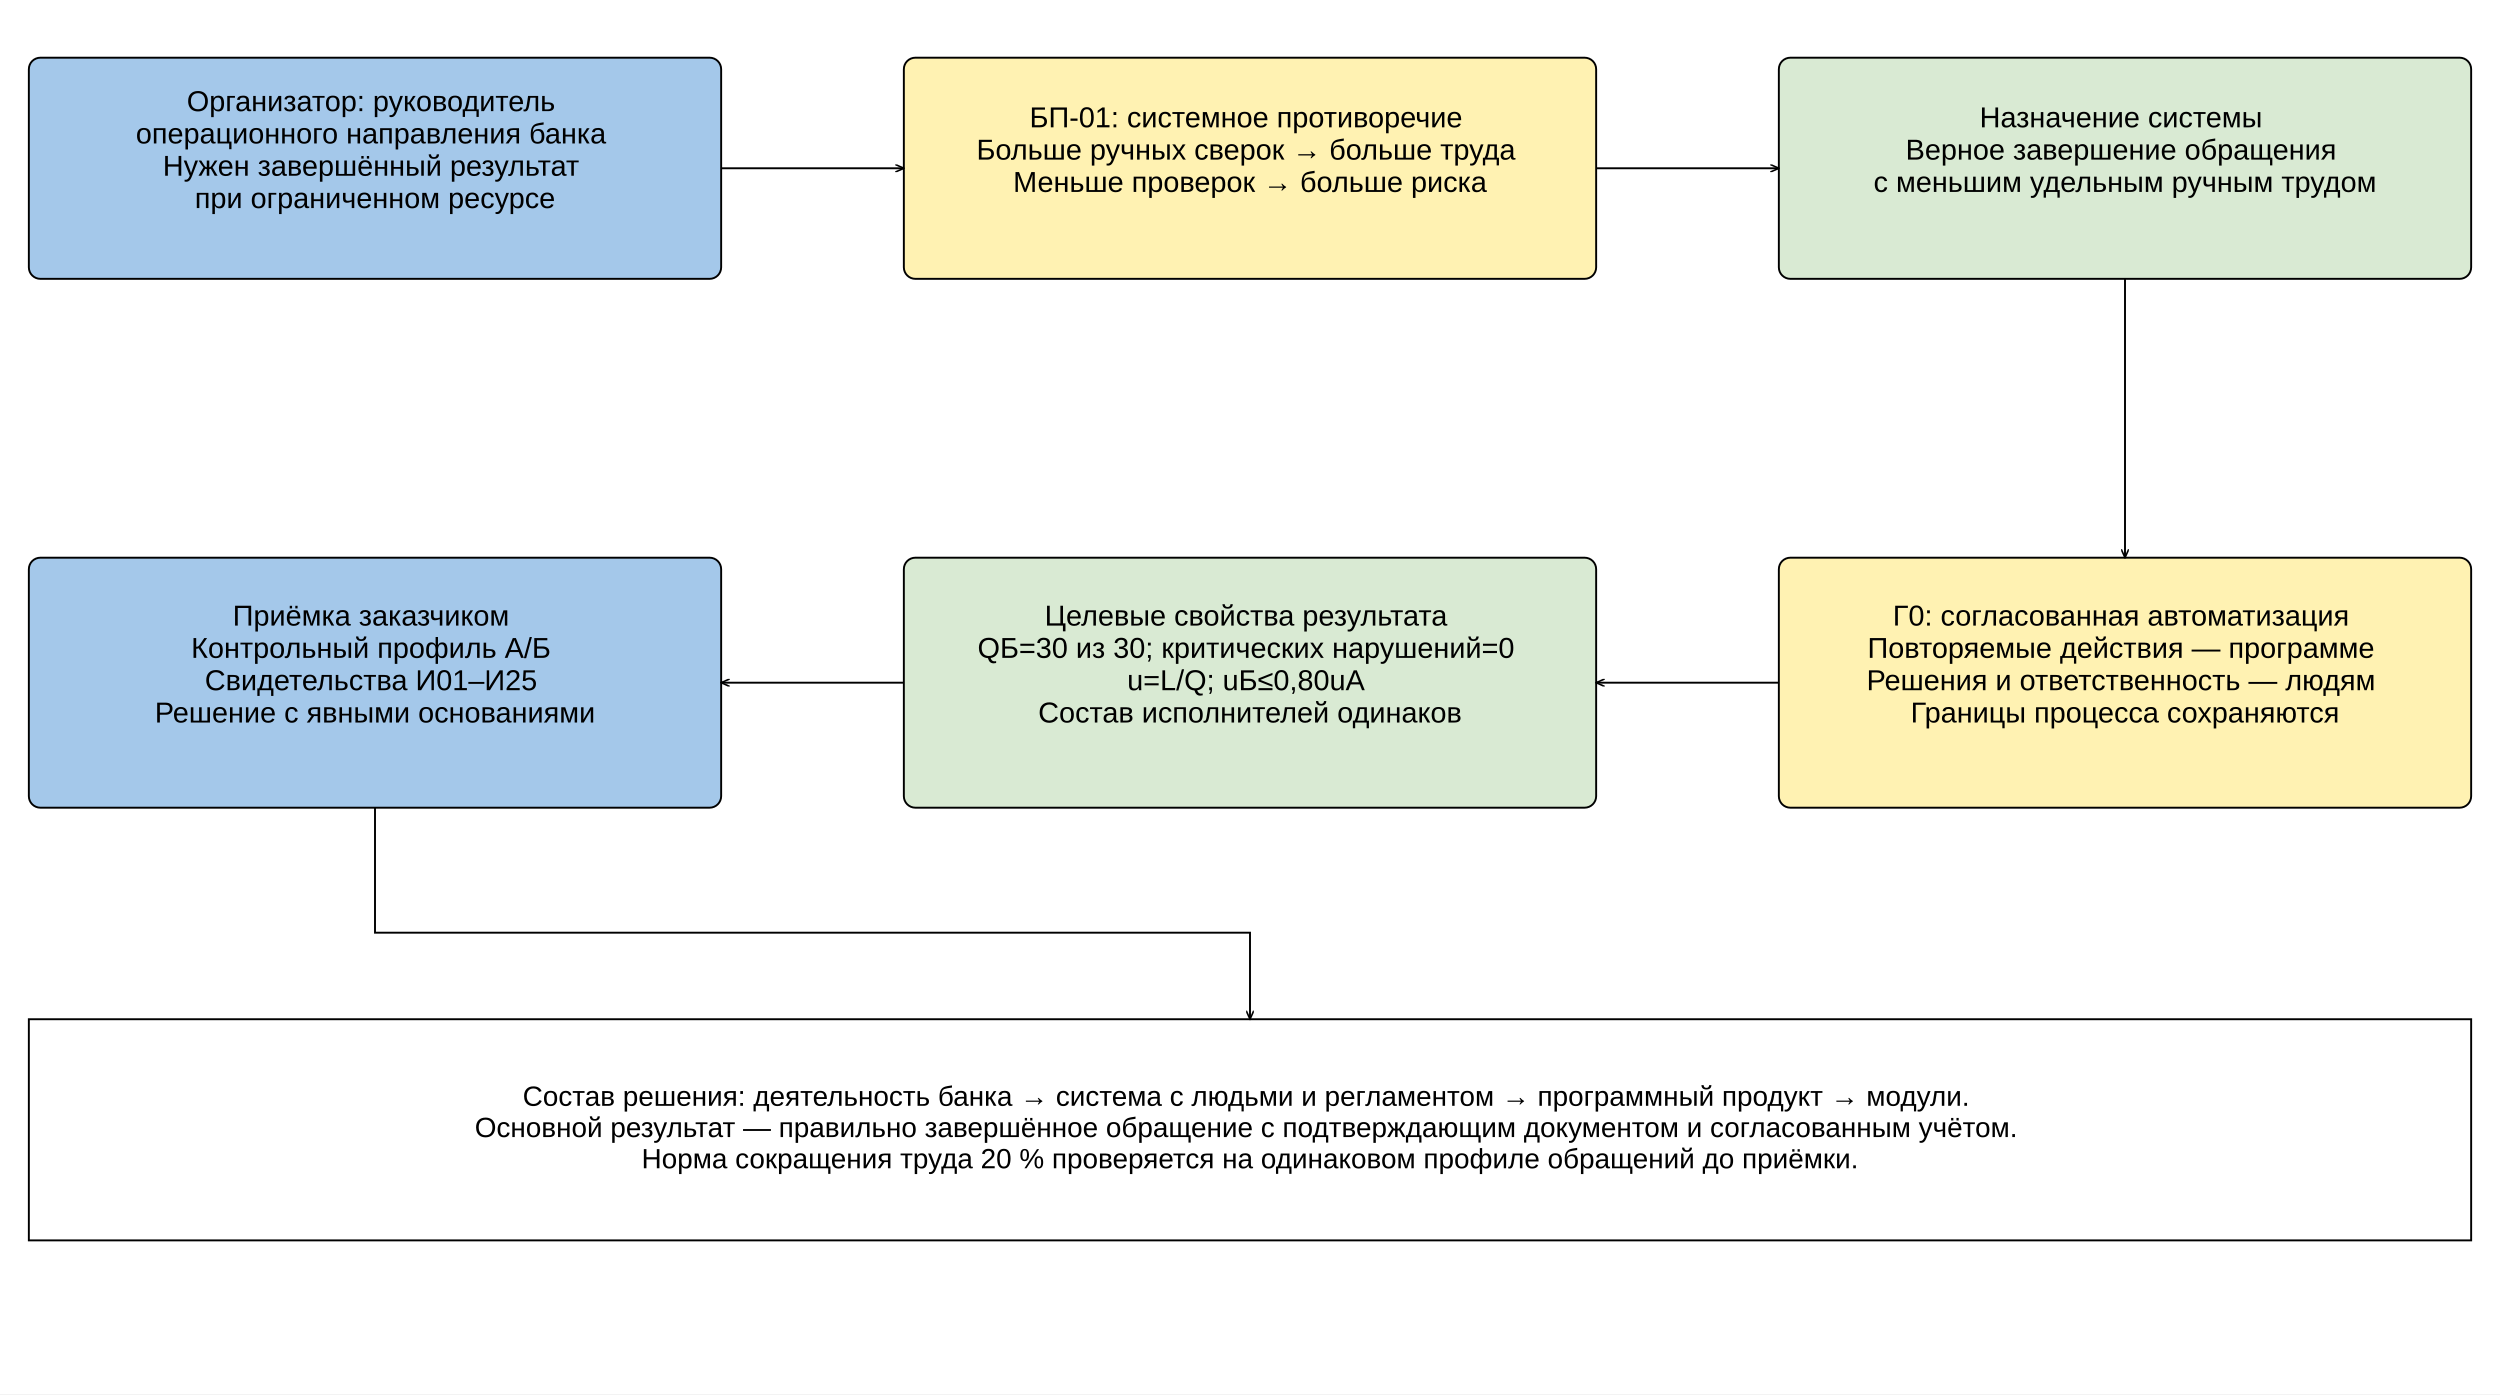
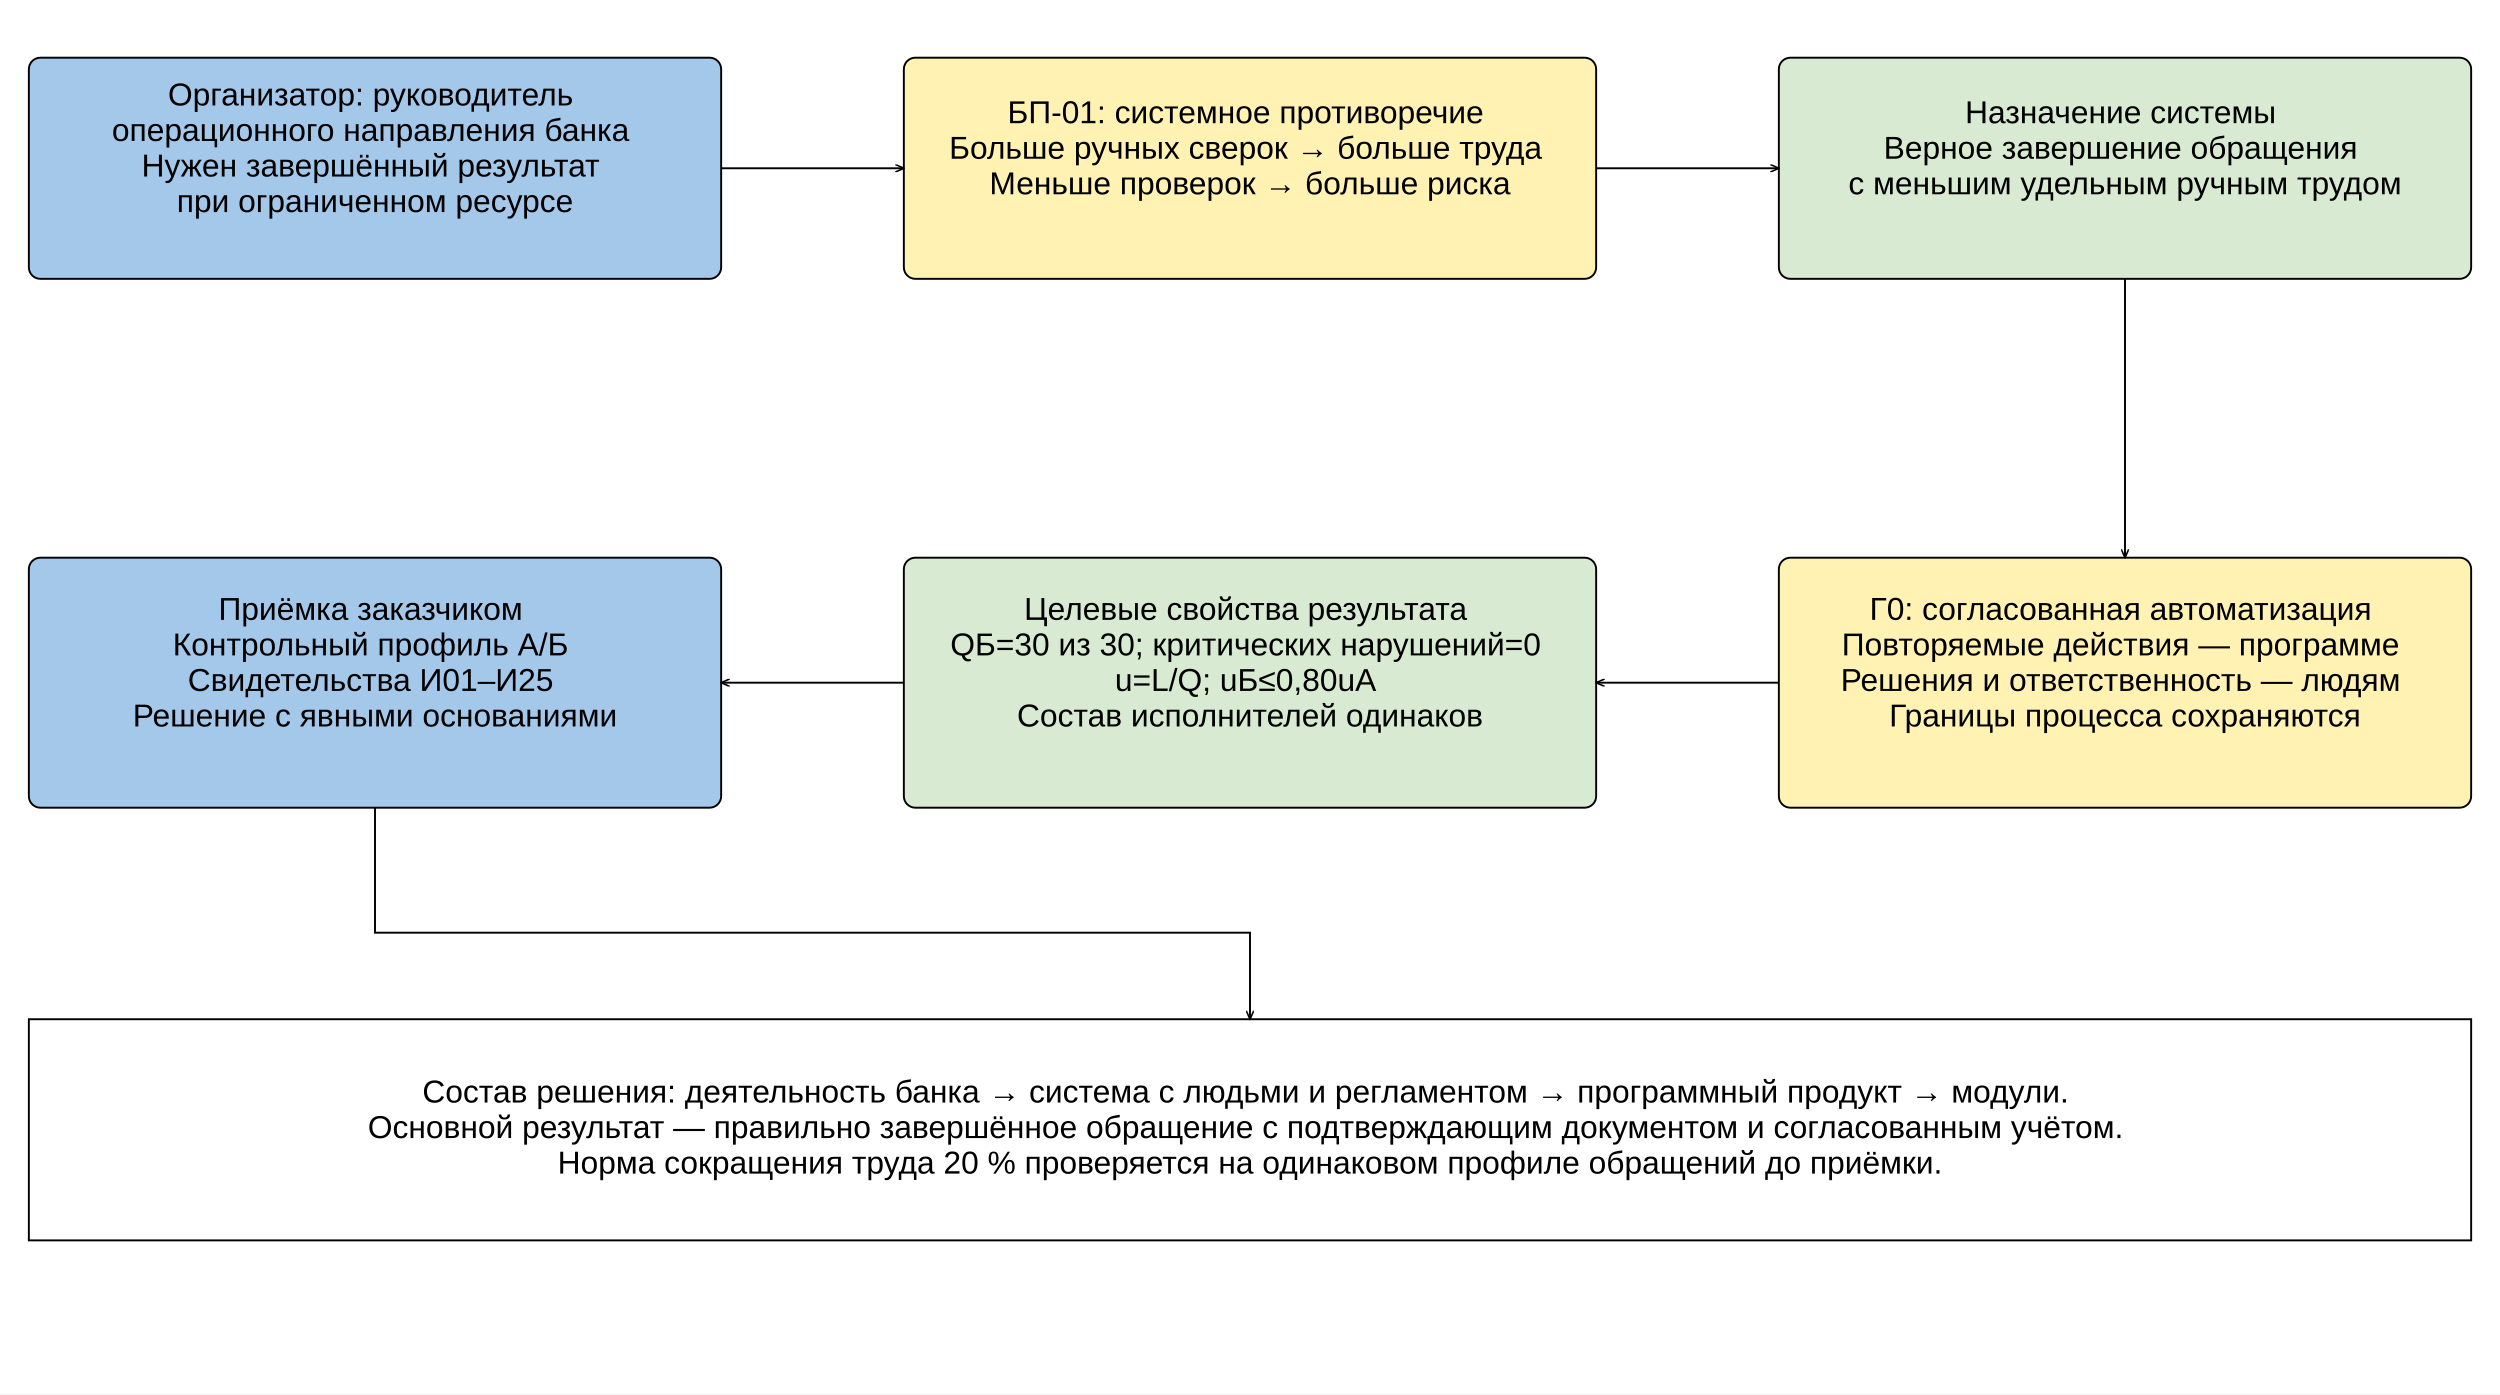
<svg xmlns="http://www.w3.org/2000/svg" width="2600" height="1450" viewBox="0 0 2600 1450">
  <defs>
    <marker id="arrow" markerWidth="10" markerHeight="8" refX="9" refY="4" orient="auto" markerUnits="userSpaceOnUse">
      <path d="M 0 0 L 9 4 L 0 8" fill="none" stroke="black" stroke-width="1.7" />
    </marker>
  </defs>
  <rect width="100%" height="100%" fill="white" />
  <rect x="30" y="60" width="720" height="230" rx="12" fill="#A4C8EA" stroke="black" stroke-width="2" />
-   <text x="390.0" y="115.60" text-anchor="middle" font-family="Arial" font-size="30" fill="black">
+   <text x="390.0" y="109.66" text-anchor="middle" font-family="Arial" font-size="33" fill="black">
    <tspan x="390.0" dy="0">Организатор: руководитель</tspan>
-     <tspan x="390.0" dy="33.6">операционного направления банка</tspan>
-     <tspan x="390.0" dy="33.6" />
-     <tspan x="390.0" dy="33.6">Нужен завершённый результат</tspan>
-     <tspan x="390.0" dy="33.6">при ограниченном ресурсе</tspan>
+     <tspan x="390.0" dy="36.96">операционного направления банка</tspan>
+     <tspan x="390.0" dy="36.96" />
+     <tspan x="390.0" dy="36.96">Нужен завершённый результат</tspan>
+     <tspan x="390.0" dy="36.96">при ограниченном ресурсе</tspan>
  </text>
  <rect x="940" y="60" width="720" height="230" rx="12" fill="#FFF2B2" stroke="black" stroke-width="2" />
-   <text x="1300.0" y="132.40" text-anchor="middle" font-family="Arial" font-size="30" fill="black">
+   <text x="1300.0" y="128.14" text-anchor="middle" font-family="Arial" font-size="33" fill="black">
    <tspan x="1300.0" dy="0">БП-01: системное противоречие</tspan>
-     <tspan x="1300.0" dy="33.6" />
-     <tspan x="1300.0" dy="33.6">Больше ручных сверок → больше труда</tspan>
-     <tspan x="1300.0" dy="33.6">Меньше проверок → больше риска</tspan>
+     <tspan x="1300.0" dy="36.96" />
+     <tspan x="1300.0" dy="36.96">Больше ручных сверок → больше труда</tspan>
+     <tspan x="1300.0" dy="36.96">Меньше проверок → больше риска</tspan>
  </text>
  <rect x="1850" y="60" width="720" height="230" rx="12" fill="#D9EAD3" stroke="black" stroke-width="2" />
-   <text x="2210.0" y="132.40" text-anchor="middle" font-family="Arial" font-size="30" fill="black">
+   <text x="2210.0" y="128.14" text-anchor="middle" font-family="Arial" font-size="33" fill="black">
    <tspan x="2210.0" dy="0">Назначение системы</tspan>
-     <tspan x="2210.0" dy="33.6" />
-     <tspan x="2210.0" dy="33.6">Верное завершение обращения</tspan>
-     <tspan x="2210.0" dy="33.6">с меньшим удельным ручным трудом</tspan>
+     <tspan x="2210.0" dy="36.96" />
+     <tspan x="2210.0" dy="36.96">Верное завершение обращения</tspan>
+     <tspan x="2210.0" dy="36.96">с меньшим удельным ручным трудом</tspan>
  </text>
  <rect x="1850" y="580" width="720" height="260" rx="12" fill="#FFF2B2" stroke="black" stroke-width="2" />
-   <text x="2210.0" y="650.60" text-anchor="middle" font-family="Arial" font-size="30" fill="black">
+   <text x="2210.0" y="644.66" text-anchor="middle" font-family="Arial" font-size="33" fill="black">
    <tspan x="2210.0" dy="0">Г0: согласованная автоматизация</tspan>
-     <tspan x="2210.0" dy="33.6" />
-     <tspan x="2210.0" dy="33.6">Повторяемые действия — программе</tspan>
-     <tspan x="2210.0" dy="33.6">Решения и ответственность — людям</tspan>
-     <tspan x="2210.0" dy="33.6">Границы процесса сохраняются</tspan>
+     <tspan x="2210.0" dy="36.96" />
+     <tspan x="2210.0" dy="36.96">Повторяемые действия — программе</tspan>
+     <tspan x="2210.0" dy="36.96">Решения и ответственность — людям</tspan>
+     <tspan x="2210.0" dy="36.96">Границы процесса сохраняются</tspan>
  </text>
  <rect x="940" y="580" width="720" height="260" rx="12" fill="#D9EAD3" stroke="black" stroke-width="2" />
-   <text x="1300.0" y="650.60" text-anchor="middle" font-family="Arial" font-size="30" fill="black">
+   <text x="1300.0" y="644.66" text-anchor="middle" font-family="Arial" font-size="33" fill="black">
    <tspan x="1300.0" dy="0">Целевые свойства результата</tspan>
-     <tspan x="1300.0" dy="33.6" />
-     <tspan x="1300.0" dy="33.6">QБ=30 из 30; критических нарушений=0</tspan>
-     <tspan x="1300.0" dy="33.6">u=L/Q; uБ≤0,80uА</tspan>
-     <tspan x="1300.0" dy="33.6">Состав исполнителей одинаков</tspan>
+     <tspan x="1300.0" dy="36.96" />
+     <tspan x="1300.0" dy="36.96">QБ=30 из 30; критических нарушений=0</tspan>
+     <tspan x="1300.0" dy="36.96">u=L/Q; uБ≤0,80uА</tspan>
+     <tspan x="1300.0" dy="36.96">Состав исполнителей одинаков</tspan>
  </text>
  <rect x="30" y="580" width="720" height="260" rx="12" fill="#A4C8EA" stroke="black" stroke-width="2" />
-   <text x="390.0" y="650.60" text-anchor="middle" font-family="Arial" font-size="30" fill="black">
+   <text x="390.0" y="644.66" text-anchor="middle" font-family="Arial" font-size="33" fill="black">
    <tspan x="390.0" dy="0">Приёмка заказчиком</tspan>
-     <tspan x="390.0" dy="33.6" />
-     <tspan x="390.0" dy="33.6">Контрольный профиль А/Б</tspan>
-     <tspan x="390.0" dy="33.6">Свидетельства И01–И25</tspan>
-     <tspan x="390.0" dy="33.6">Решение с явными основаниями</tspan>
+     <tspan x="390.0" dy="36.96" />
+     <tspan x="390.0" dy="36.96">Контрольный профиль А/Б</tspan>
+     <tspan x="390.0" dy="36.96">Свидетельства И01–И25</tspan>
+     <tspan x="390.0" dy="36.96">Решение с явными основаниями</tspan>
  </text>
  <polyline points="750,175 940,175" fill="none" stroke="black" stroke-width="2" marker-end="url(#arrow)" />
  <polyline points="1660,175 1850,175" fill="none" stroke="black" stroke-width="2" marker-end="url(#arrow)" />
  <polyline points="2210,290 2210,580" fill="none" stroke="black" stroke-width="2" marker-end="url(#arrow)" />
  <polyline points="1850,710 1660,710" fill="none" stroke="black" stroke-width="2" marker-end="url(#arrow)" />
  <polyline points="940,710 750,710" fill="none" stroke="black" stroke-width="2" marker-end="url(#arrow)" />
  <rect x="30" y="1060" width="2540" height="230" rx="0" fill="#FFFFFF" stroke="black" stroke-width="2" />
-   <text x="1300.0" y="1150.06" text-anchor="middle" font-family="Arial" font-size="29" fill="black">
+   <text x="1300.0" y="1146.62" text-anchor="middle" font-family="Arial" font-size="33" fill="black">
    <tspan x="1300.0" dy="0">Состав решения: деятельность банка → система с людьми и регламентом → программный продукт → модули.</tspan>
-     <tspan x="1300.0" dy="32.48">Основной результат — правильно завершённое обращение с подтверждающим документом и согласованным учётом.</tspan>
-     <tspan x="1300.0" dy="32.48">Норма сокращения труда 20 % проверяется на одинаковом профиле обращений до приёмки.</tspan>
+     <tspan x="1300.0" dy="36.96">Основной результат — правильно завершённое обращение с подтверждающим документом и согласованным учётом.</tspan>
+     <tspan x="1300.0" dy="36.96">Норма сокращения труда 20 % проверяется на одинаковом профиле обращений до приёмки.</tspan>
  </text>
  <polyline points="390,840 390,970 1300,970 1300,1060" fill="none" stroke="black" stroke-width="2" marker-end="url(#arrow)" />
</svg>
